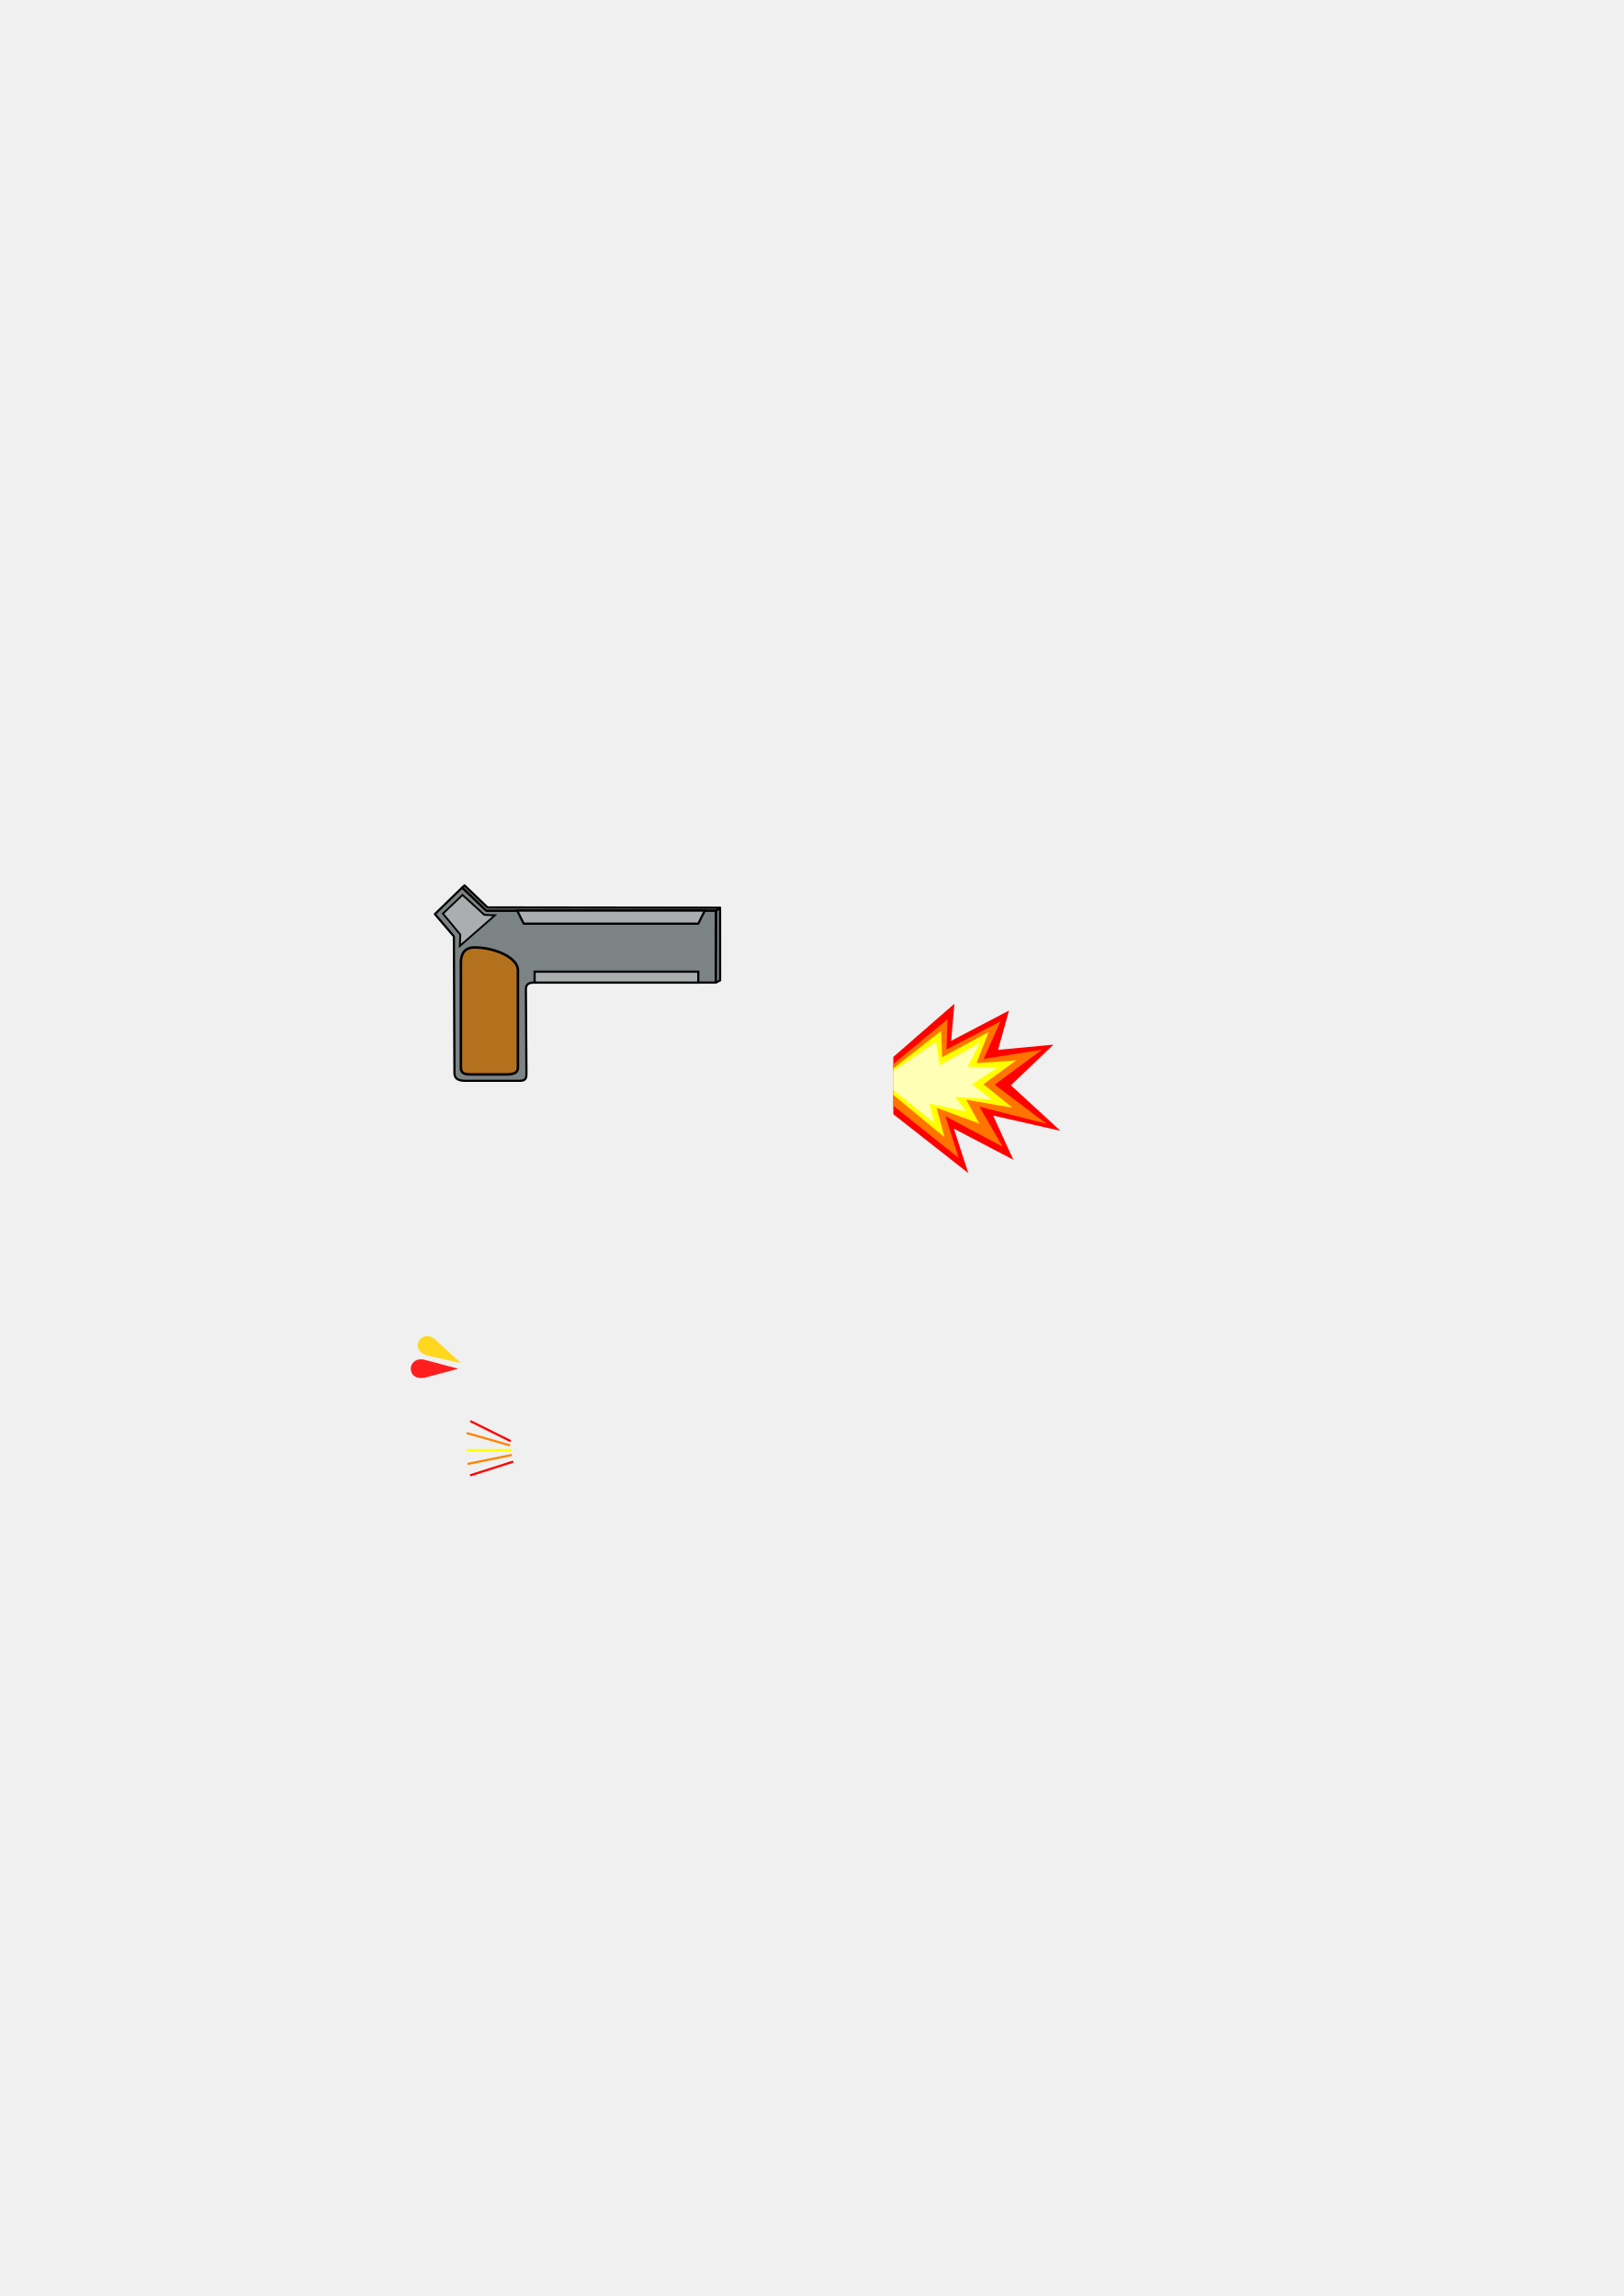
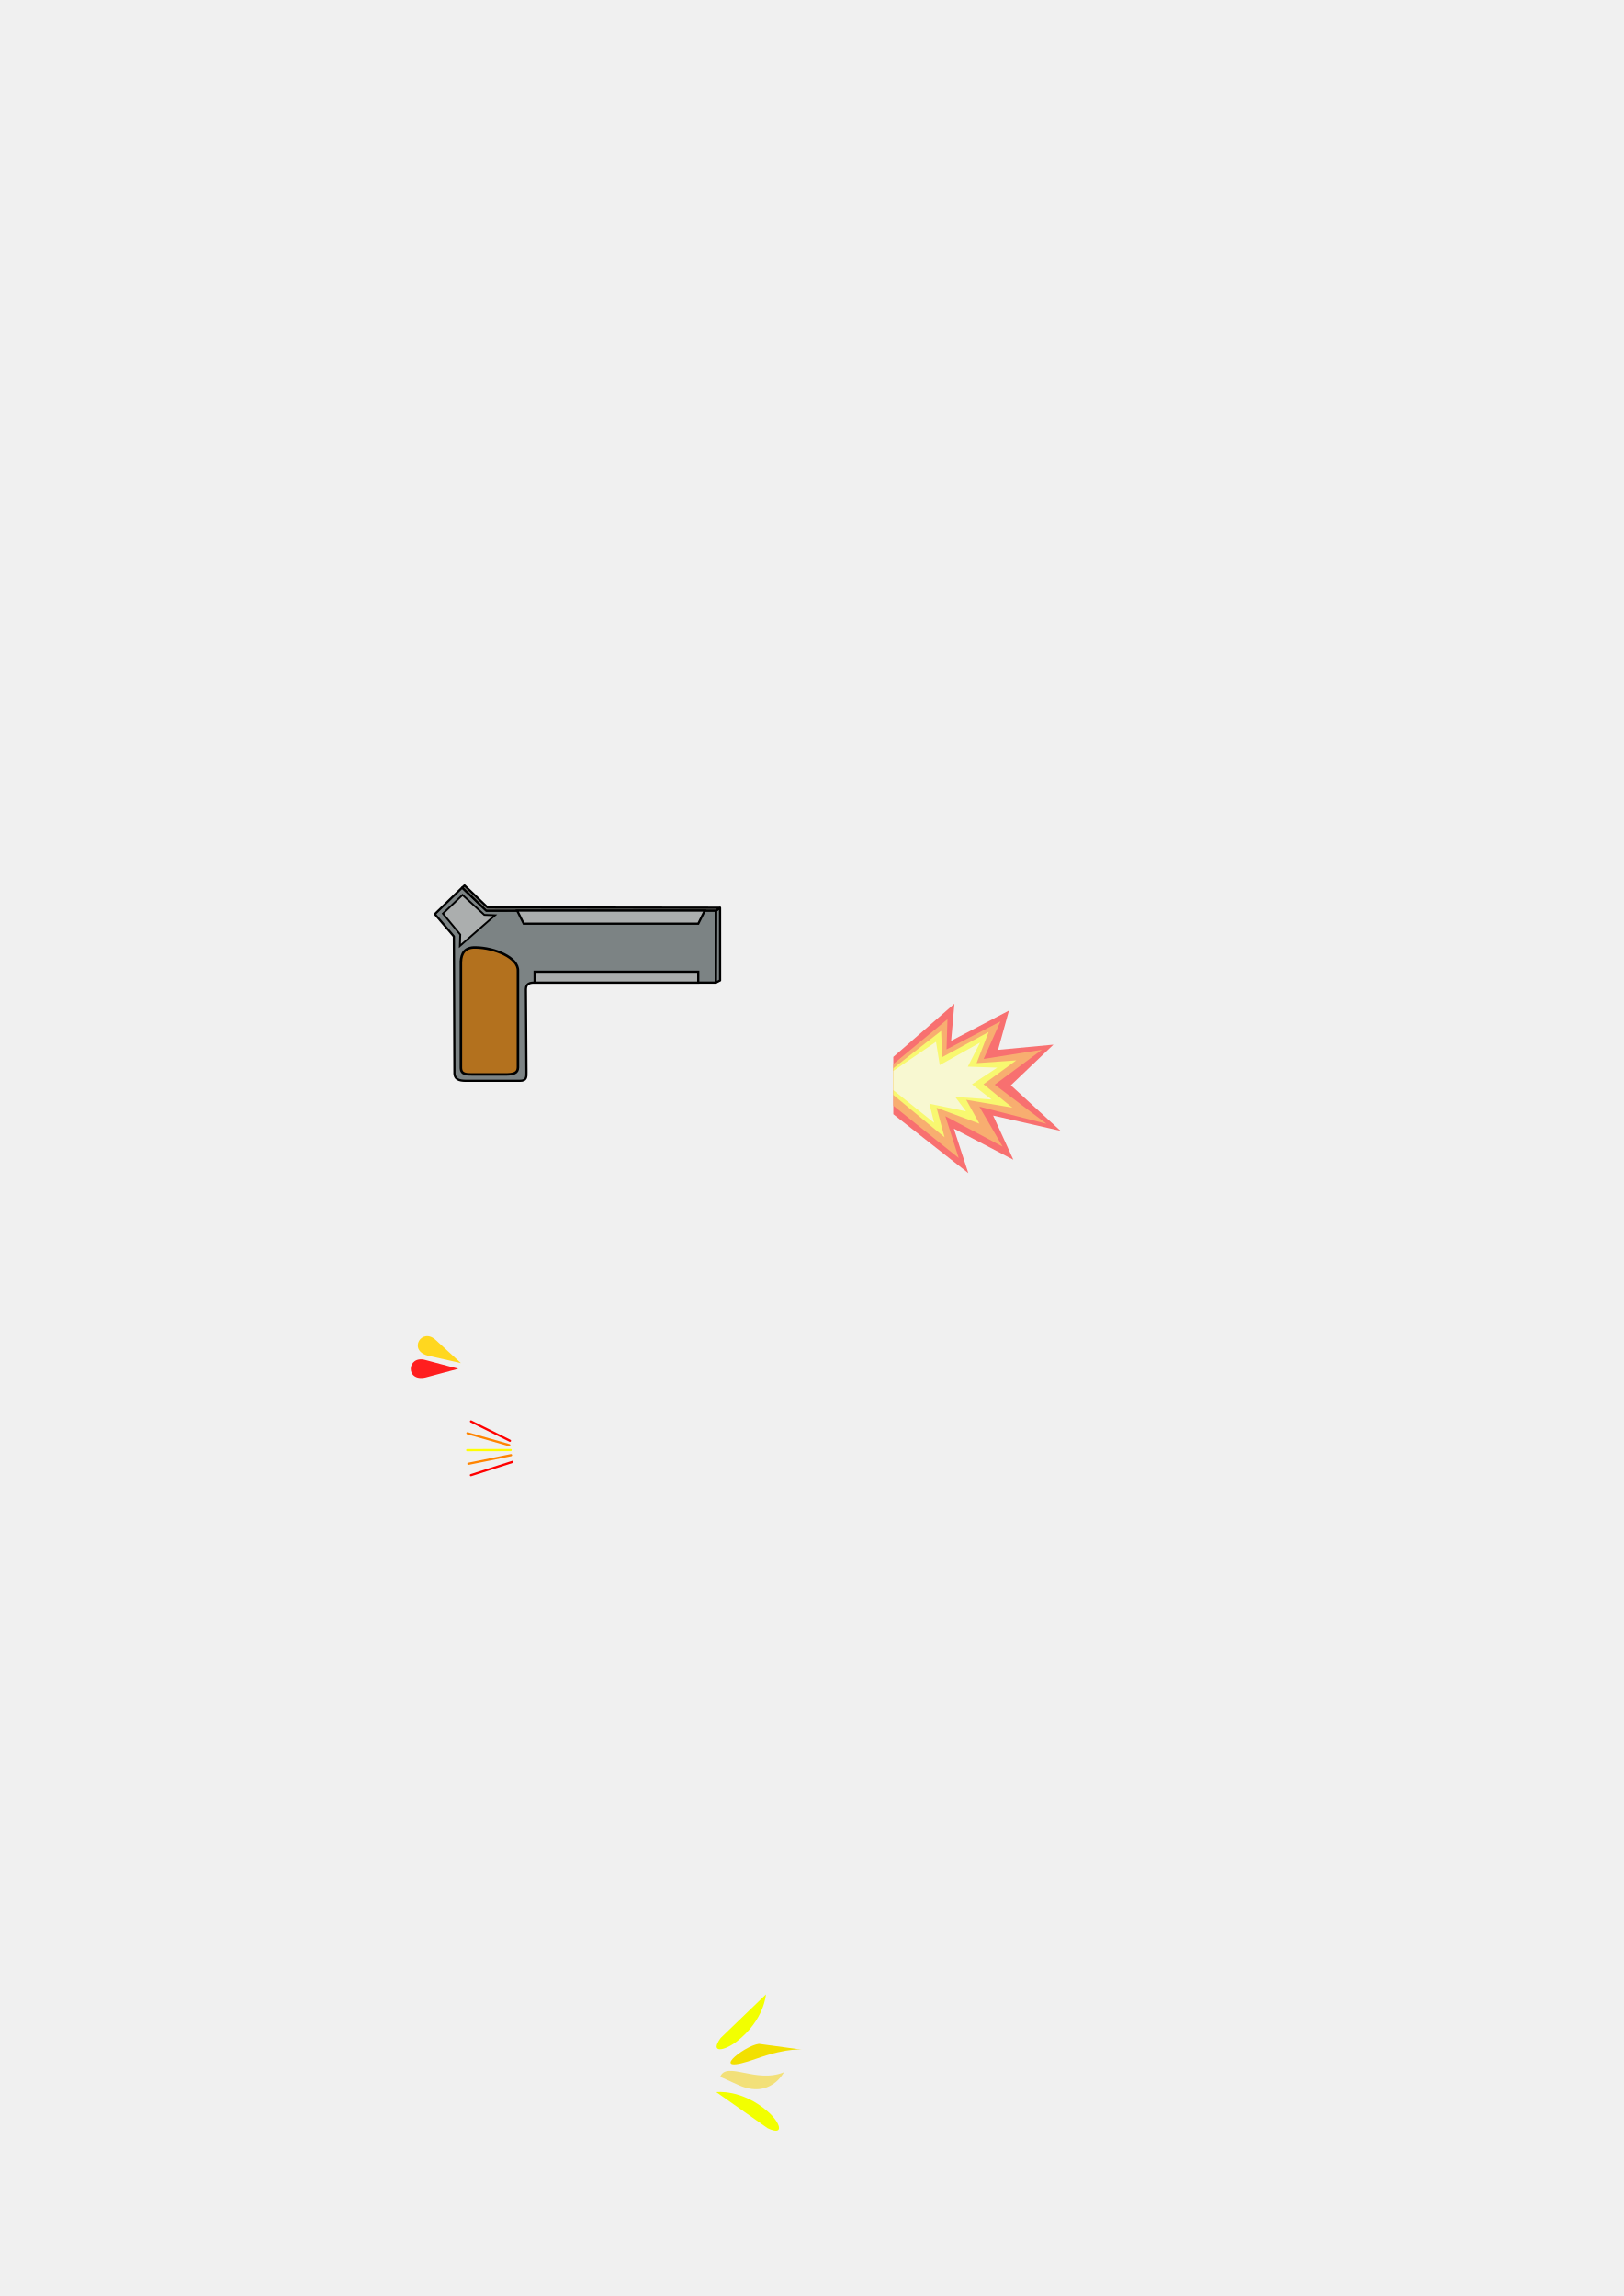
<svg xmlns="http://www.w3.org/2000/svg" width="744.094" height="1052.362" id="svg3082" version="1.1">
  <defs id="defs3084" />
+   <g id="layer5" style="display:none">
+     <rect style="opacity:0.979;fill:#000000;fill-opacity:1;stroke:#ffffff;stroke-width:8;stroke-linecap:round;stroke-linejoin:miter;stroke-miterlimit:4;stroke-opacity:1;stroke-dasharray:none;stroke-dashoffset:0" id="rect3801" width="147.25" height="121.75" x="363.25" y="436.612" />
+   </g>
  <g id="layer1" style="display:inline">
    <path style="fill:#7c8384;fill-opacity:1;stroke:#000000;stroke-width:1px;stroke-linecap:round;stroke-linejoin:round;stroke-opacity:1" d="m 208,429.184 0.253,62.199 c -0.137,3.537 2.38,3.94 5,4 l 25,0 c 2.994,0.011 3.045,-1.598 3,-4 L 241,453.362 c 0.064,-2.689 1.947,-2.995 4,-3 l 83,0 0,-33 -105,0 -11.214,-10.536 -12.5,12.143 z" id="path3090" />
    <path style="fill:#7c8384;fill-opacity:1;stroke:#000000;stroke-width:1px;stroke-linecap:round;stroke-linejoin:round;stroke-opacity:1" d="m 328.214,417.29 1.775,-1.165 0.011,33.238 -1.905,0.968 z" id="path3103" />
    <path style="fill:#737470;fill-opacity:1;stroke:#000000;stroke-width:1px;stroke-linecap:round;stroke-linejoin:round;stroke-opacity:1" d="m 329.912,416.049 -106.502,-0.14 -10.525,-10.089 -1.056,0.991 10.999,10.595 105.452,-0.067 z" id="path3873" />
    <path style="fill:#ff1e1f;fill-opacity:1;stroke:none" d="m 195,623.362 15,4 -15,4 c -9.403,2.143 -8.608,-10.442 0,-8 z" id="path3919" />
    <path style="fill:#ffd71f;fill-opacity:1;stroke:none" d="m 199.804,614.276 11.43,10.505 -15.143,-3.419 c -9.324,-2.466 -2.778,-13.244 3.713,-7.086 z" id="path3919-1" />
    <path style="fill:none;stroke:#ffff00;stroke-width:1px;stroke-linecap:round;stroke-linejoin:miter;stroke-opacity:1" d="m 214.098,664.668 19.934,-0.044 0,0" id="path3939" />
    <path style="fill:none;stroke:#ff0000;stroke-width:1px;stroke-linecap:round;stroke-linejoin:miter;stroke-opacity:1" d="m 215.808,676.121 18.988,-6.066 0,0" id="path3939-7" />
    <path style="fill:none;stroke:#ff8400;stroke-width:1px;stroke-linecap:round;stroke-linejoin:miter;stroke-opacity:1" d="m 214.65,670.914 19.536,-3.961 0,0" id="path3939-4" />
    <path style="fill:none;stroke:#ff0000;stroke-width:1px;stroke-linecap:round;stroke-linejoin:miter;stroke-opacity:1" d="m 215.845,651.508 17.854,8.865 0,0" id="path3939-7-0" />
    <path style="fill:none;stroke:#ff8400;stroke-width:1px;stroke-linecap:round;stroke-linejoin:miter;stroke-opacity:1" d="m 214.215,656.919 19.169,5.467 0,0" id="path3939-4-9" />
  </g>
-   <g id="layer3" style="display:inline">
+   <g id="layer3" style="opacity:0.535;display:inline">
    <path style="fill:#ff0000;fill-opacity:1;stroke:none" d="m 409.378,484.437 28,-24.375 -1.5,17 26.5,-13.875 -5,18 25.375,-2.375 -19.5,18.625 22.75,20.875 -30.875,-7 9.25,20.25 -27.25,-14.25 6.625,20.375 -34.375,-27 z" id="path4014" />
    <path style="fill:#ff7500;fill-opacity:1;stroke:none" d="m 409.389,487.696 24.806,-20.548 -0.424,13.841 24.705,-12.822 -7.706,17.192 26.731,-4.224 -21.642,16.021 23.707,17.904 -30.745,-7.832 10.638,18.325 -26.23,-13.97 6.114,19.166 -29.975,-23.975 z" id="path4014-4" />
    <path style="fill:#ffff00;fill-opacity:1;stroke:none" d="m 409.382,489.625 21.914,-17.108 0.472,12.018 21.294,-11.521 -5.537,14.274 18.207,-1.285 -15.015,10.957 13.222,10.723 -21.149,-3.59 6.033,10.915 -19.607,-7.253 3.639,13.483 -23.496,-19.384 z" id="path4014-4-8" />
    <path style="fill:#ffffb5;fill-opacity:1;stroke:none" d="m 409.377,490.834 19.574,-13.323 1.715,10.657 18.464,-10.299 -5.614,11.032 13.49,0.449 -11.566,7.642 9.024,6.974 -16.735,-1.211 4.971,6.612 -16.749,-3.475 2.121,8.712 -18.675,-14.925 z" id="path4014-4-8-8" />
+   </g>
+   <g id="layer6" style="display:inline">
+     <path style="fill:#f2ff00;fill-opacity:1;stroke:none" d="m 330.25,934.112 20.75,-20 c 0,0 -0.656,11.644 -13.25,21.5 -5.75,4.5 -12.75,5.75 -7.5,-1.5 z" id="path3876" />
+     <path style="fill:#f2e000;fill-opacity:1;stroke:none" d="m 347.801,936.784 20.25,2.75 c 0,0 -6.175,-1.339 -21.25,4 -24,8.5 -5.75,-6 1,-6.75 z" id="path3876-4" />
+     <path style="fill:#f2e079;fill-opacity:1;stroke:none" d="m 330.063,951.884 c 2.864,-7.364 16.341,3.159 29.181,-2.073 0,0 -6.242,12.437 -20.816,5.852 z" id="path3876-4-8" />
+     <path style="fill:#f2ff00;fill-opacity:1;stroke:none" d="M 351.833,975.478 328.253,958.909 c 0,0 11.556,-1.57 23.627,8.921 5.511,4.79 8.069,11.424 -0.047,7.648 z" id="path3876-8" />
  </g>
  <g id="layer2" style="display:inline">
    <path style="fill:#abaeae;fill-opacity:1;stroke:#000000;stroke-width:1px;stroke-linecap:butt;stroke-linejoin:miter;stroke-opacity:1" d="m 237,417.362 3,6 80,0 3,-6 z" id="path3095" />
    <path style="fill:#abaeae;fill-opacity:1;stroke:#000000;stroke-width:0.839px;stroke-linecap:butt;stroke-linejoin:miter;stroke-opacity:1" d="m 202.992,418.736 7.938,9.619 -0.182,5.218 16.073,-14.053 -4.865,-0.2 -9.999,-9.128 z" id="path3097" />
    <path style="fill:#b3711e;fill-opacity:1;stroke:#000000;stroke-width:1.146px;stroke-linecap:butt;stroke-linejoin:miter;stroke-opacity:1" d="m 211.214,440.788 0,48.517 c 0.007,3.529 2.946,3.092 6.224,3.164 l 13.693,0 c 4.315,0.042 6.159,-0.608 6.224,-3.164 l 0,-44.298 c 0.295,-6.142 -10.805,-10.627 -19.316,-10.754 -5.106,-0.192 -6.667,2.816 -6.824,6.535 z" id="path3099" />
    <path style="fill:#abaeae;fill-opacity:1;stroke:#000000;stroke-width:1px;stroke-linecap:butt;stroke-linejoin:miter;stroke-opacity:1" d="m 245,450.362 0,-5 75,0 0,5 z" id="path3101" />
  </g>
</svg>
